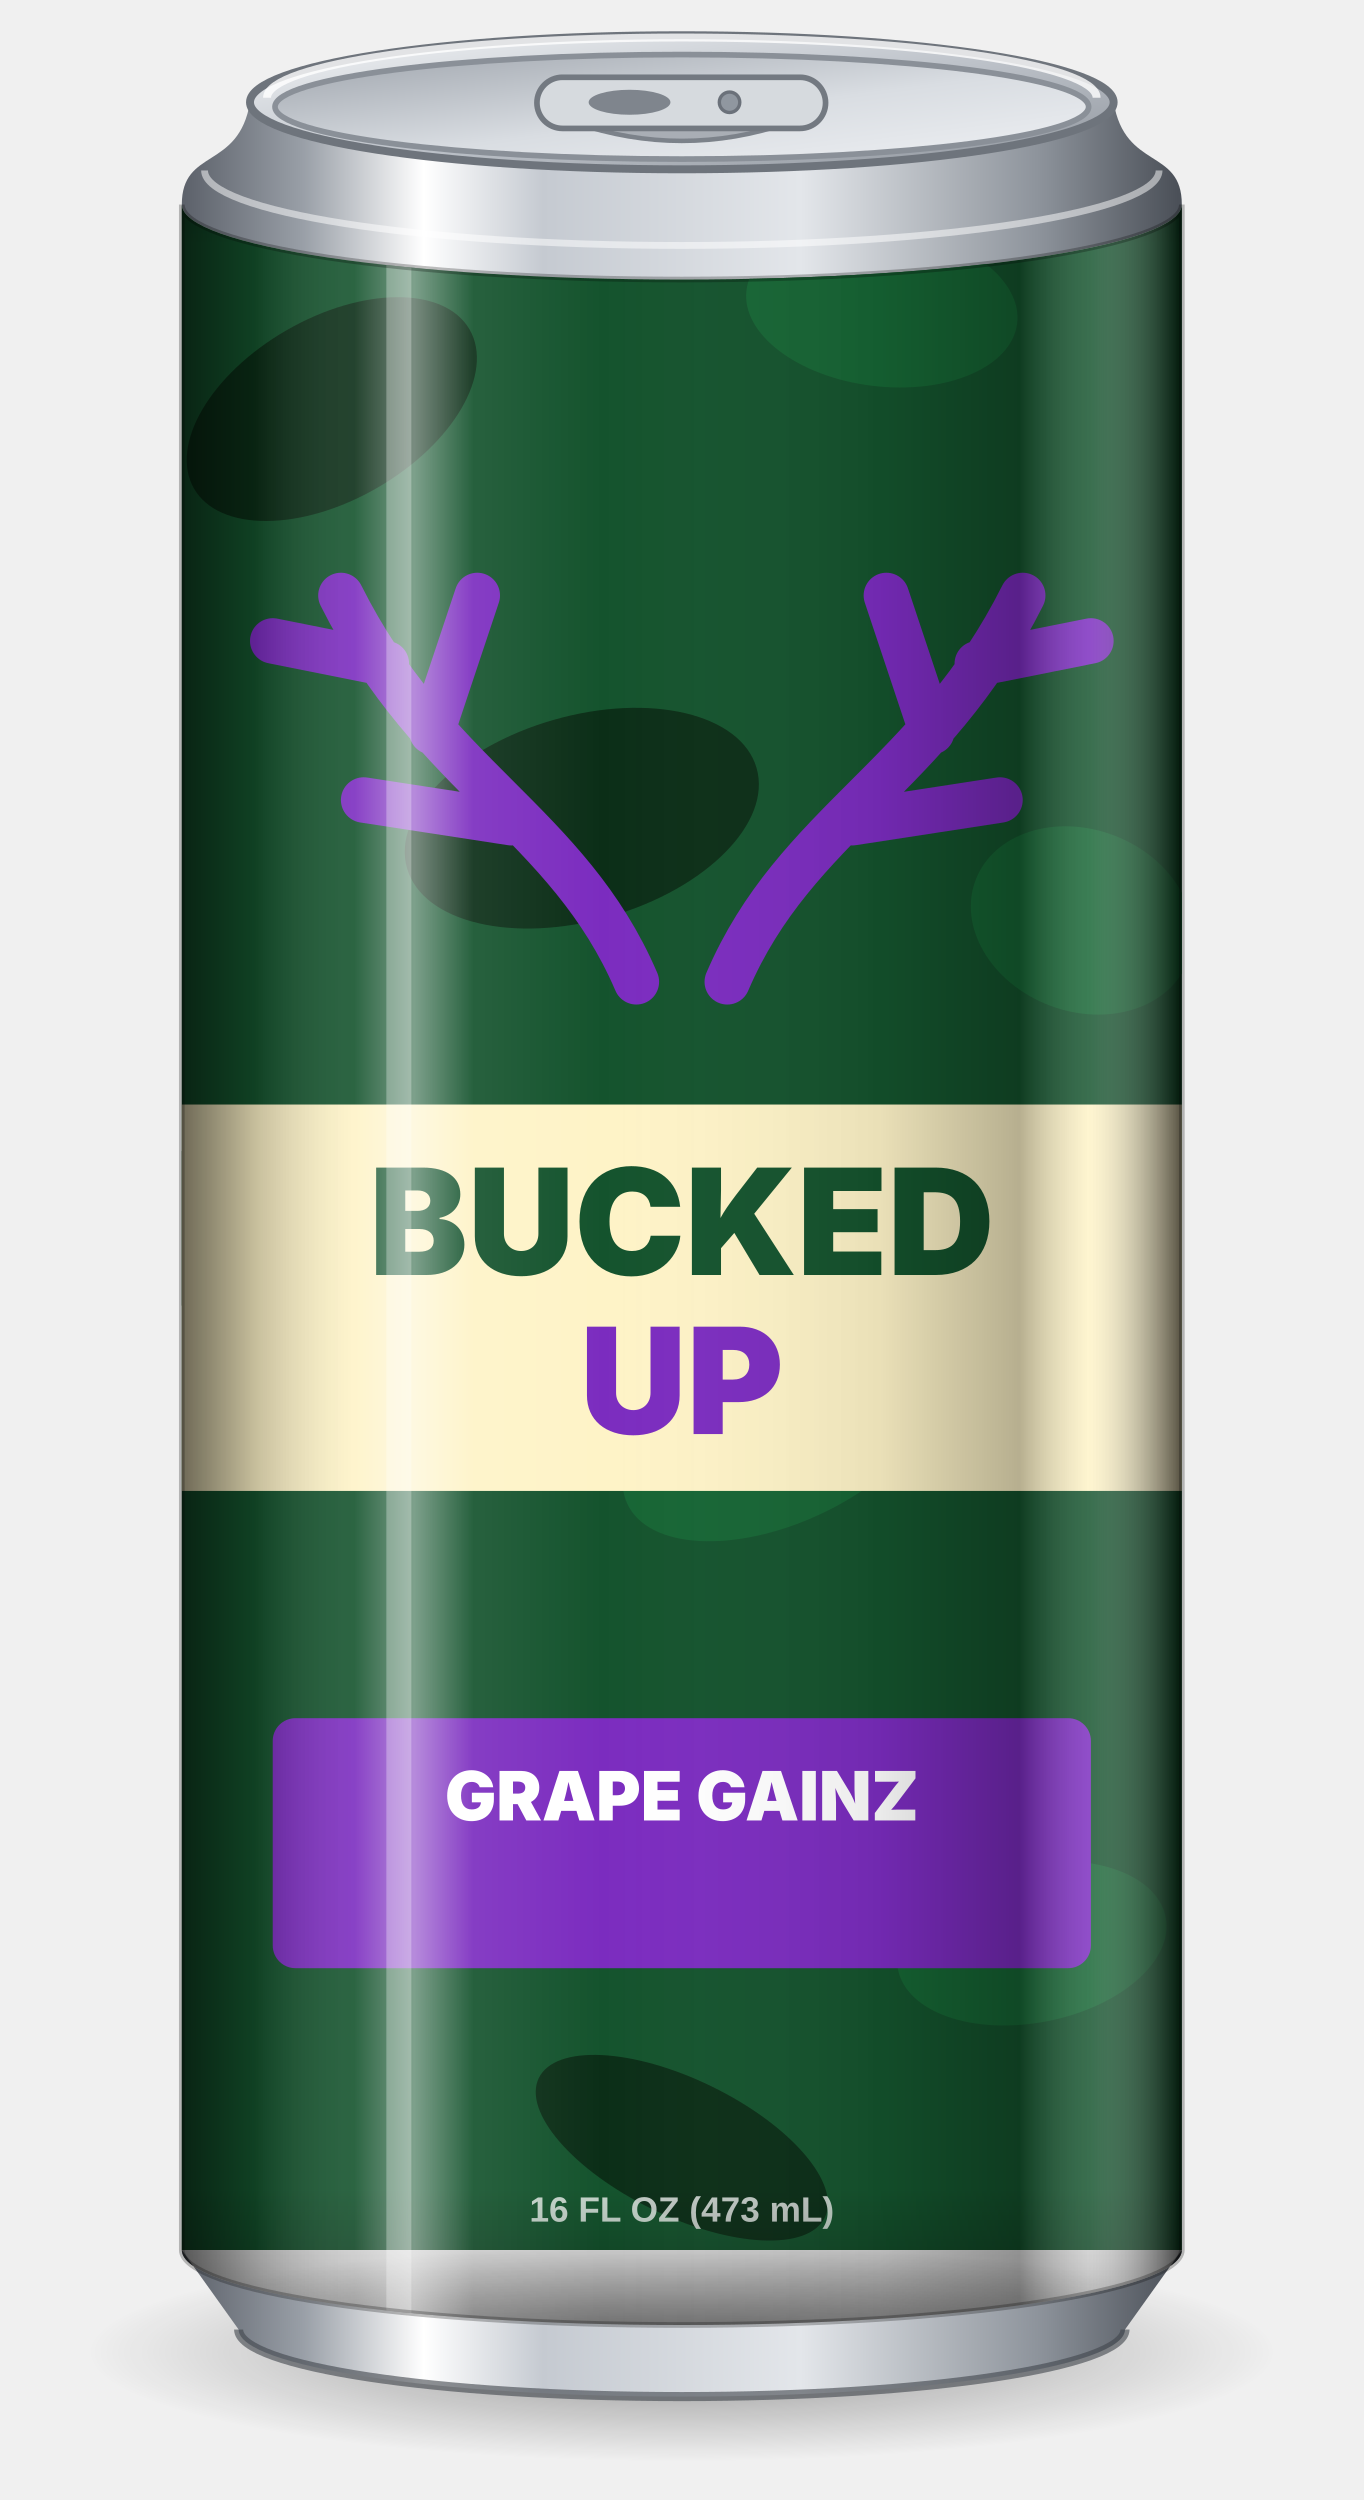
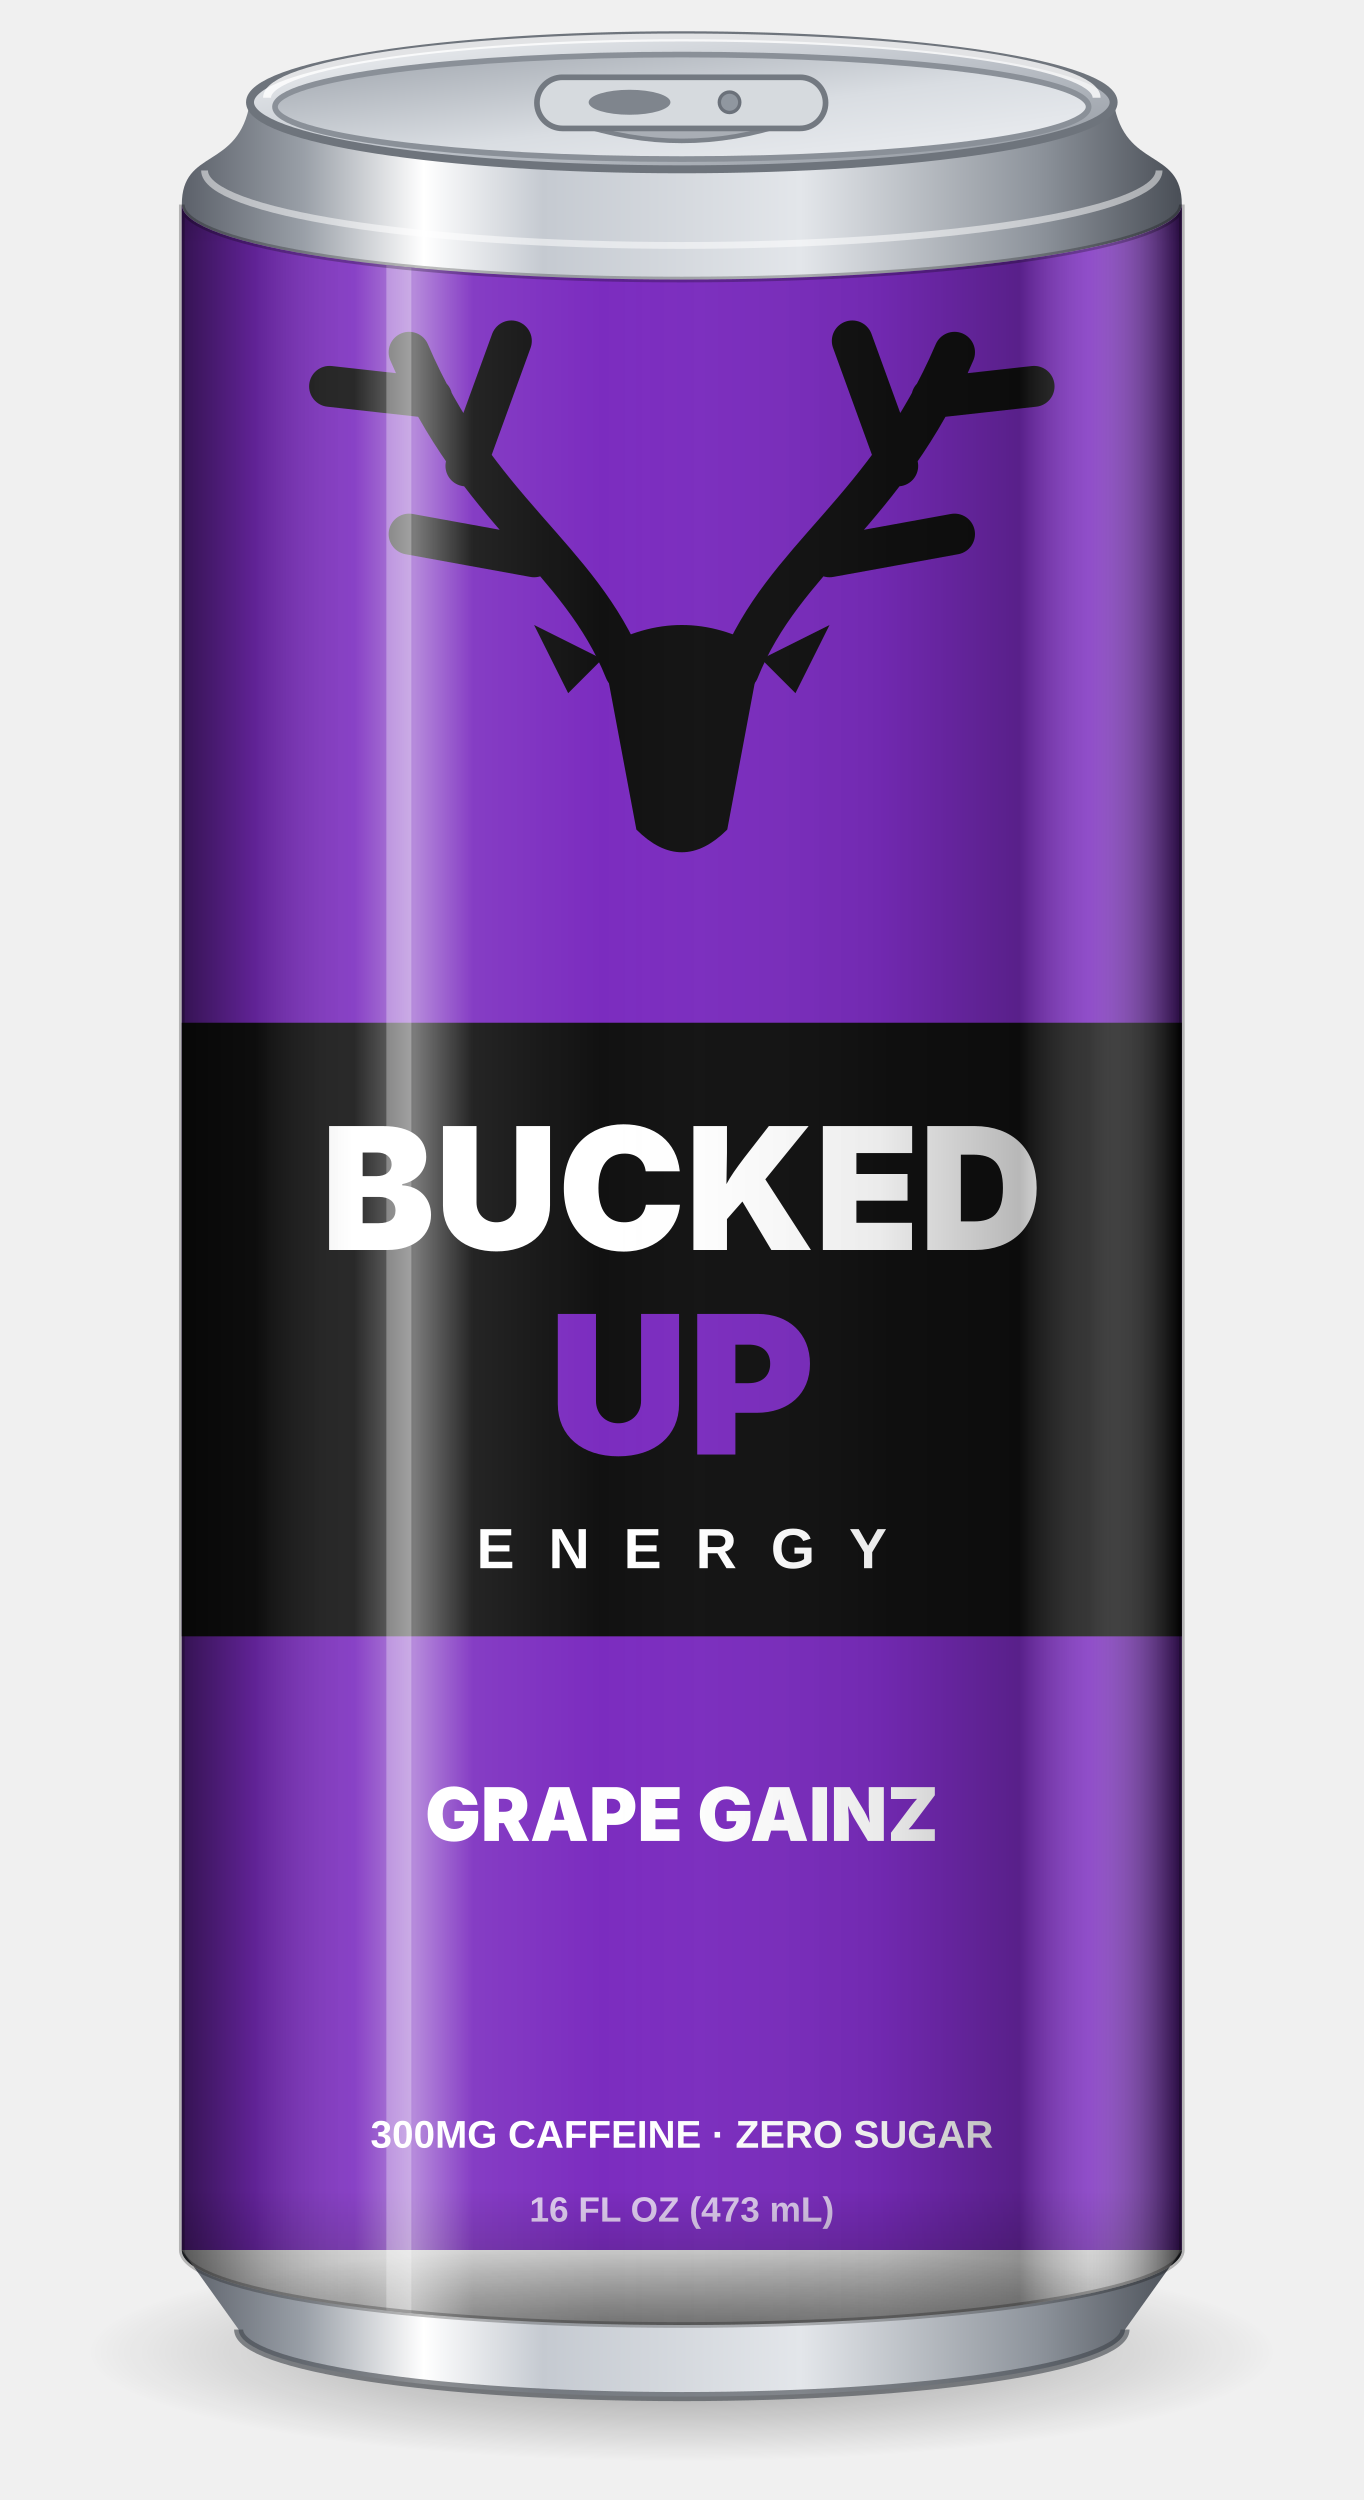
<svg xmlns="http://www.w3.org/2000/svg" viewBox="0 0 120 220" width="120" height="220" role="img" aria-label="Bucked Up Grape Gainz can, Second Wind art">
  <defs>
    <linearGradient id="shade-buckedup-grape-gainz" x1="0" x2="1">
      <stop offset="0" stop-color="#000" stop-opacity="0.55" />
      <stop offset="0.07" stop-color="#000" stop-opacity="0.22" />
      <stop offset="0.17" stop-color="#fff" stop-opacity="0.10" />
      <stop offset="0.23" stop-color="#fff" stop-opacity="0.45" />
      <stop offset="0.29" stop-color="#fff" stop-opacity="0.08" />
      <stop offset="0.42" stop-color="#fff" stop-opacity="0" />
      <stop offset="0.70" stop-color="#000" stop-opacity="0.08" />
      <stop offset="0.84" stop-color="#000" stop-opacity="0.28" />
      <stop offset="0.91" stop-color="#fff" stop-opacity="0.16" />
      <stop offset="1" stop-color="#000" stop-opacity="0.62" />
    </linearGradient>
    <linearGradient id="vshade-buckedup-grape-gainz" x1="0" y1="0" x2="0" y2="1">
      <stop offset="0" stop-color="#000" stop-opacity="0.28" />
      <stop offset="0.05" stop-color="#000" stop-opacity="0" />
      <stop offset="0.94" stop-color="#000" stop-opacity="0" />
      <stop offset="1" stop-color="#000" stop-opacity="0.32" />
    </linearGradient>
    <linearGradient id="metal-buckedup-grape-gainz" x1="0" x2="1">
      <stop offset="0" stop-color="#5d626b" />
      <stop offset="0.12" stop-color="#9aa0a8" />
      <stop offset="0.24" stop-color="#ffffff" />
      <stop offset="0.36" stop-color="#c5cad1" />
      <stop offset="0.62" stop-color="#e3e6ea" />
      <stop offset="0.86" stop-color="#8d939b" />
      <stop offset="1" stop-color="#4b5058" />
    </linearGradient>
    <linearGradient id="lid-buckedup-grape-gainz" x1="0" y1="0" x2="1" y2="1">
      <stop offset="0" stop-color="#f4f6f8" />
      <stop offset="0.5" stop-color="#bfc4cb" />
      <stop offset="1" stop-color="#8e949c" />
    </linearGradient>
    <linearGradient id="well-buckedup-grape-gainz" x1="0" y1="0" x2="1" y2="1">
      <stop offset="0" stop-color="#9ea4ac" />
      <stop offset="0.55" stop-color="#d9dde2" />
      <stop offset="1" stop-color="#eef0f3" />
    </linearGradient>
    <radialGradient id="floor-buckedup-grape-gainz">
      <stop offset="0" stop-color="#000" stop-opacity="0.4" />
      <stop offset="1" stop-color="#000" stop-opacity="0" />
    </radialGradient>
    <clipPath id="body-buckedup-grape-gainz">
      <path d="M16 18 A44.0 6.6 0 0 0 104 18 L104 198 A44.0 6.6 0 0 1 16 198 Z" />
    </clipPath>
  </defs>
  <ellipse cx="60.0" cy="207" rx="52.0" ry="9.6" fill="url(#floor-buckedup-grape-gainz)" />
  <path d="M16 198 A44.0 6.6 0 0 0 104 198 L99 205 A39.0 5.9 0 0 1 21 205 Z" fill="url(#metal-buckedup-grape-gainz)" />
  <path d="M21 205 A39.0 5.9 0 0 0 99 205" stroke="#3f444b" stroke-width="0.8" fill="none" opacity="0.6" />
  <path d="M16 18 C16 13,21 15,22 9 L98 9 C99 15,104 13,104 18 A44.0 6.6 0 0 1 16 18 Z" fill="url(#metal-buckedup-grape-gainz)" />
  <path d="M18 15 A42.0 6.6 0 0 0 102 15" stroke="#fff" stroke-width="0.6" fill="none" opacity="0.5" />
  <g clip-path="url(#body-buckedup-grape-gainz)">
-     <rect x="16" y="18" width="88" height="180" fill="#14532d" />
-     <ellipse cx="29.2" cy="36.0" rx="14" ry="8" fill="#0b2e17" transform="rotate(-30 29.2 36.0)" />
-     <ellipse cx="77.6" cy="27.0" rx="12" ry="7" fill="#166534" transform="rotate(7 77.6 27.0)" />
-     <ellipse cx="51.2" cy="72.0" rx="16" ry="9" fill="#0b2e17" transform="rotate(-16 51.2 72.0)" />
-     <ellipse cx="95.2" cy="81.0" rx="10" ry="8" fill="#166534" transform="rotate(21 95.2 81.0)" />
-     <ellipse cx="24.8" cy="108.0" rx="12" ry="10" fill="#0b2e17" transform="rotate(-2 24.8 108.0)" />
-     <ellipse cx="68.8" cy="126.0" rx="15" ry="8" fill="#166534" transform="rotate(-25 68.8 126.0)" />
-     <ellipse cx="38.0" cy="162.0" rx="13" ry="9" fill="#0b2e17" transform="rotate(12 38.0 162.0)" />
-     <ellipse cx="90.8" cy="171.0" rx="12" ry="7" fill="#166534" transform="rotate(-11 90.8 171.0)" />
-     <ellipse cx="60.0" cy="189.0" rx="14" ry="6" fill="#0b2e17" transform="rotate(26 60.0 189.0)" />
-     <path d="M64.0 86.4 C70.0 72.4,82.0 68.4,90.0 52.4 M75.0 72.4 L88.0 70.4 M82.0 64.4 L78.0 52.4 M86.0 58.4 L96.0 56.4" stroke="#7b2cbf" stroke-width="4" fill="none" stroke-linecap="round" />
-     <path d="M56.0 86.4 C50.0 72.4,38.0 68.4,30.0 52.4 M45.0 72.4 L32.0 70.4 M38.0 64.4 L42.0 52.4 M34.0 58.4 L24.0 56.4" stroke="#7b2cbf" stroke-width="4" fill="none" stroke-linecap="round" />
-     <rect x="16" y="97.2" width="88" height="34" fill="#fef3c7" />
-     <text x="60.0" y="112.2" font-family="'Arial Black','Inter Black','Helvetica Neue',Arial,sans-serif" font-size="13" font-weight="900" text-anchor="middle" fill="#14532d" textLength="72.0" lengthAdjust="spacingAndGlyphs">BUCKED</text>
-     <text x="60.0" y="126.2" font-family="'Arial Black','Inter Black','Helvetica Neue',Arial,sans-serif" font-size="13" font-weight="900" text-anchor="middle" fill="#7b2cbf">UP</text>
-     <rect x="24" y="151.2" width="72" height="22" rx="2" fill="#7b2cbf" />
-     <text x="60.0" y="160.2" font-family="'Arial Black','Inter Black','Helvetica Neue',Arial,sans-serif" font-size="6" font-weight="900" text-anchor="middle" fill="#ffffff">GRAPE GAINZ</text>
+     <rect x="16" y="18" width="88" height="180" fill="#7b2cbf" />
+     <rect x="16" y="90.0" width="88" height="54.0" fill="#111" />
+     <path d="M65.0 59.0 C69.0 49.0,78.0 45.0,84.0 31.0 M73.0 49.0 L84.0 47.0 M79.0 41.0 L75.0 30.0 M82.0 35.0 L91.0 34.0" stroke="#111" stroke-width="3.6" fill="none" stroke-linecap="round" />
+     <path d="M55.0 59.0 C51.0 49.0,42.0 45.0,36.0 31.0 M47.0 49.0 L36.0 47.0 M41.0 41.0 L45.0 30.0 M38.0 35.0 L29.0 34.0" stroke="#111" stroke-width="3.6" fill="none" stroke-linecap="round" />
+     <path d="M53.0 57.0 Q60.0 53.0 67.0 57.0 L64.0 73.0 Q60.0 77.0 56.0 73.0 Z" fill="#111" />
+     <path d="M53.0 58.0 l-6 -3 3 6 z M67.0 58.0 l6 -3 -3 6 z" fill="#111" />
+     <text x="60.0" y="110.0" font-family="'Arial Black','Inter Black','Helvetica Neue',Arial,sans-serif" font-size="15" font-weight="900" text-anchor="middle" fill="#fff" textLength="74.0" lengthAdjust="spacingAndGlyphs">BUCKED</text>
+     <text x="60.0" y="128.0" font-family="'Arial Black','Inter Black','Helvetica Neue',Arial,sans-serif" font-size="17" font-weight="900" text-anchor="middle" fill="#7b2cbf">UP</text>
+     <text x="60.0" y="138.0" font-family="'Helvetica Neue',Arial,Inter,sans-serif" font-size="5" font-weight="800" text-anchor="middle" fill="#fff" letter-spacing="3">ENERGY</text>
+     <text x="60.0" y="162.0" font-family="'Arial Black','Inter Black','Helvetica Neue',Arial,sans-serif" font-size="6.5" font-weight="900" text-anchor="middle" fill="#ffffff">GRAPE GAINZ</text>
+     <text x="60.0" y="189.0" font-family="'Helvetica Neue',Arial,Inter,sans-serif" font-size="3.4" font-weight="800" text-anchor="middle" fill="#ffffff">300MG CAFFEINE · ZERO SUGAR</text>
    <text x="60.0" y="195.5" font-family="'Helvetica Neue',Arial,Inter,sans-serif" font-size="3.1" font-weight="700" text-anchor="middle" fill="#ffffff" opacity="0.75">16 FL OZ (473 mL)</text>
    <rect x="16" y="11.4" width="88" height="193.2" fill="url(#vshade-buckedup-grape-gainz)" />
    <rect x="16" y="11.4" width="88" height="193.2" fill="url(#shade-buckedup-grape-gainz)" />
    <rect x="34.0" y="11.4" width="2.2" height="193.2" fill="#fff" opacity="0.3" />
  </g>
  <path d="M16 18 A44.0 6.6 0 0 0 104 18 L104 198 A44.0 6.6 0 0 1 16 198 Z" fill="none" stroke="#000" stroke-opacity="0.25" stroke-width="0.5" />
  <ellipse cx="60.0" cy="9" rx="38.0" ry="5.9" fill="url(#lid-buckedup-grape-gainz)" stroke="#6e747c" stroke-width="0.7" />
  <ellipse cx="60.0" cy="9.4" rx="35.8" ry="4.6" fill="url(#well-buckedup-grape-gainz)" stroke="#8a9098" stroke-width="0.5" />
  <path d="M50.6 10.8 q9.4 3.2 18.8 0 l-2.5 -2.1 h-13.8 z" fill="#a9aeb5" stroke="#7c828a" stroke-width="0.4" />
  <path d="M49.5 6.8 h20.9 a2.2 2.2 0 0 1 0 4.5 h-20.9 a2.2 2.2 0 0 1 0 -4.5 z" fill="#d6dade" stroke="#737981" stroke-width="0.5" />
  <ellipse cx="55.4" cy="9" rx="3.6" ry="1.1" fill="#7f858d" />
  <circle cx="64.2" cy="9" r="0.9" fill="#9097a0" stroke="#6b717a" stroke-width="0.3" />
  <path d="M23.5 8.6 A36.5 5.3 0 0 1 96.5 8.6" stroke="#fff" stroke-width="0.7" fill="none" opacity="0.8" />
</svg>
